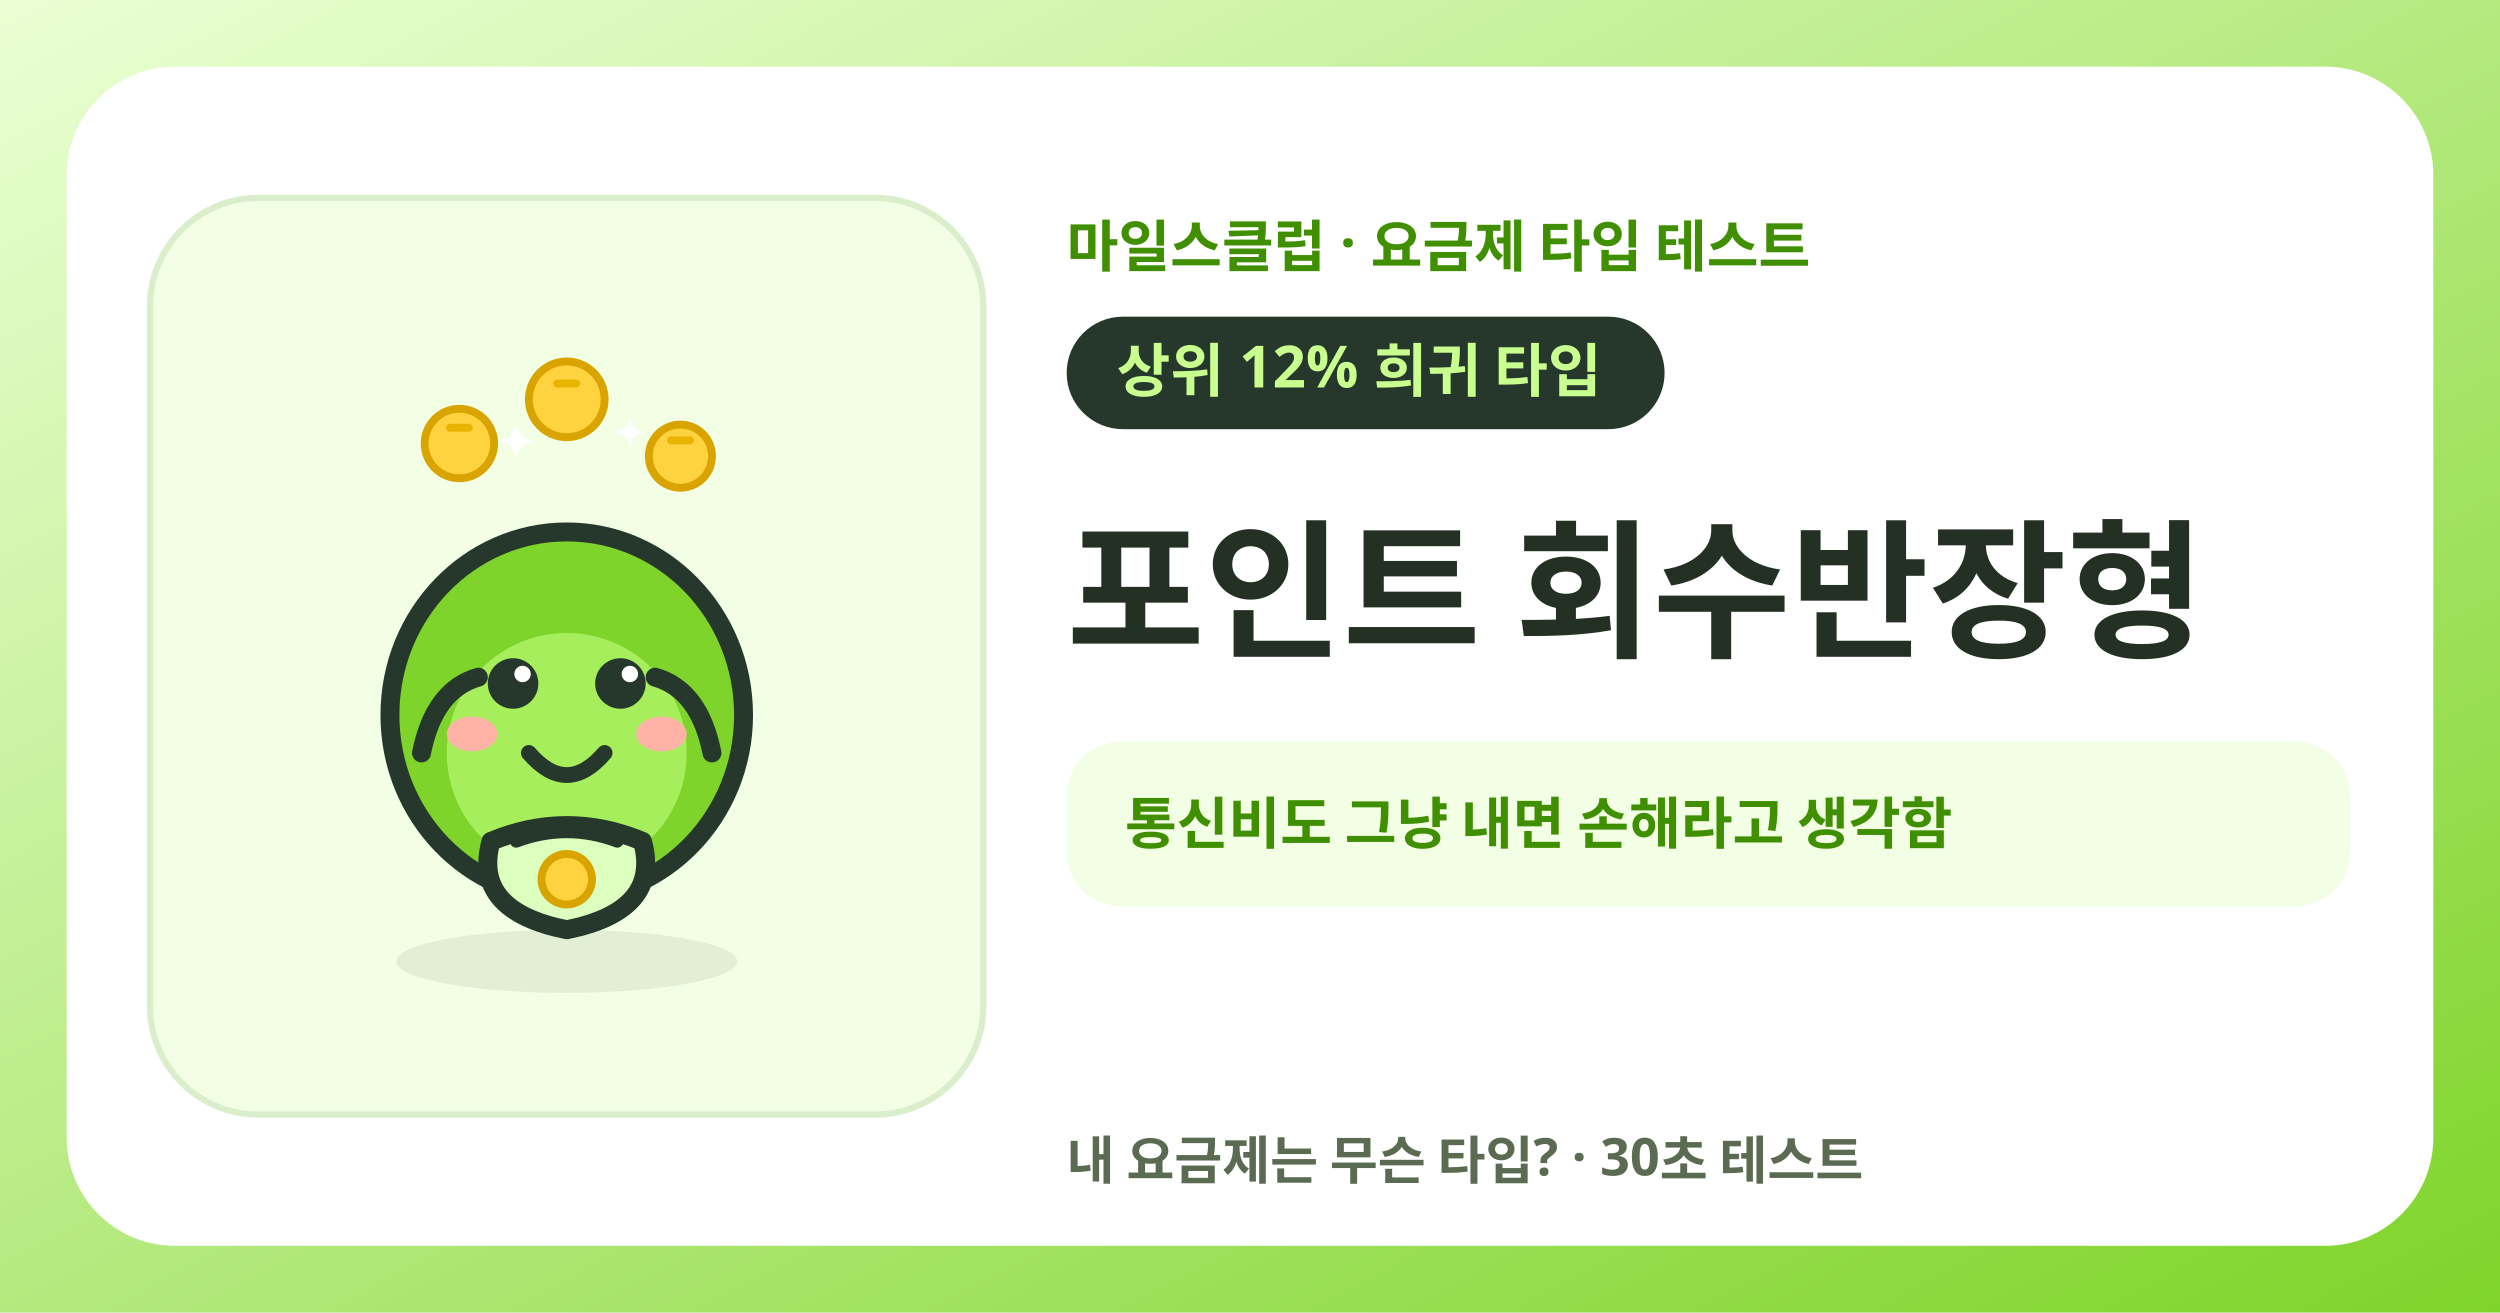
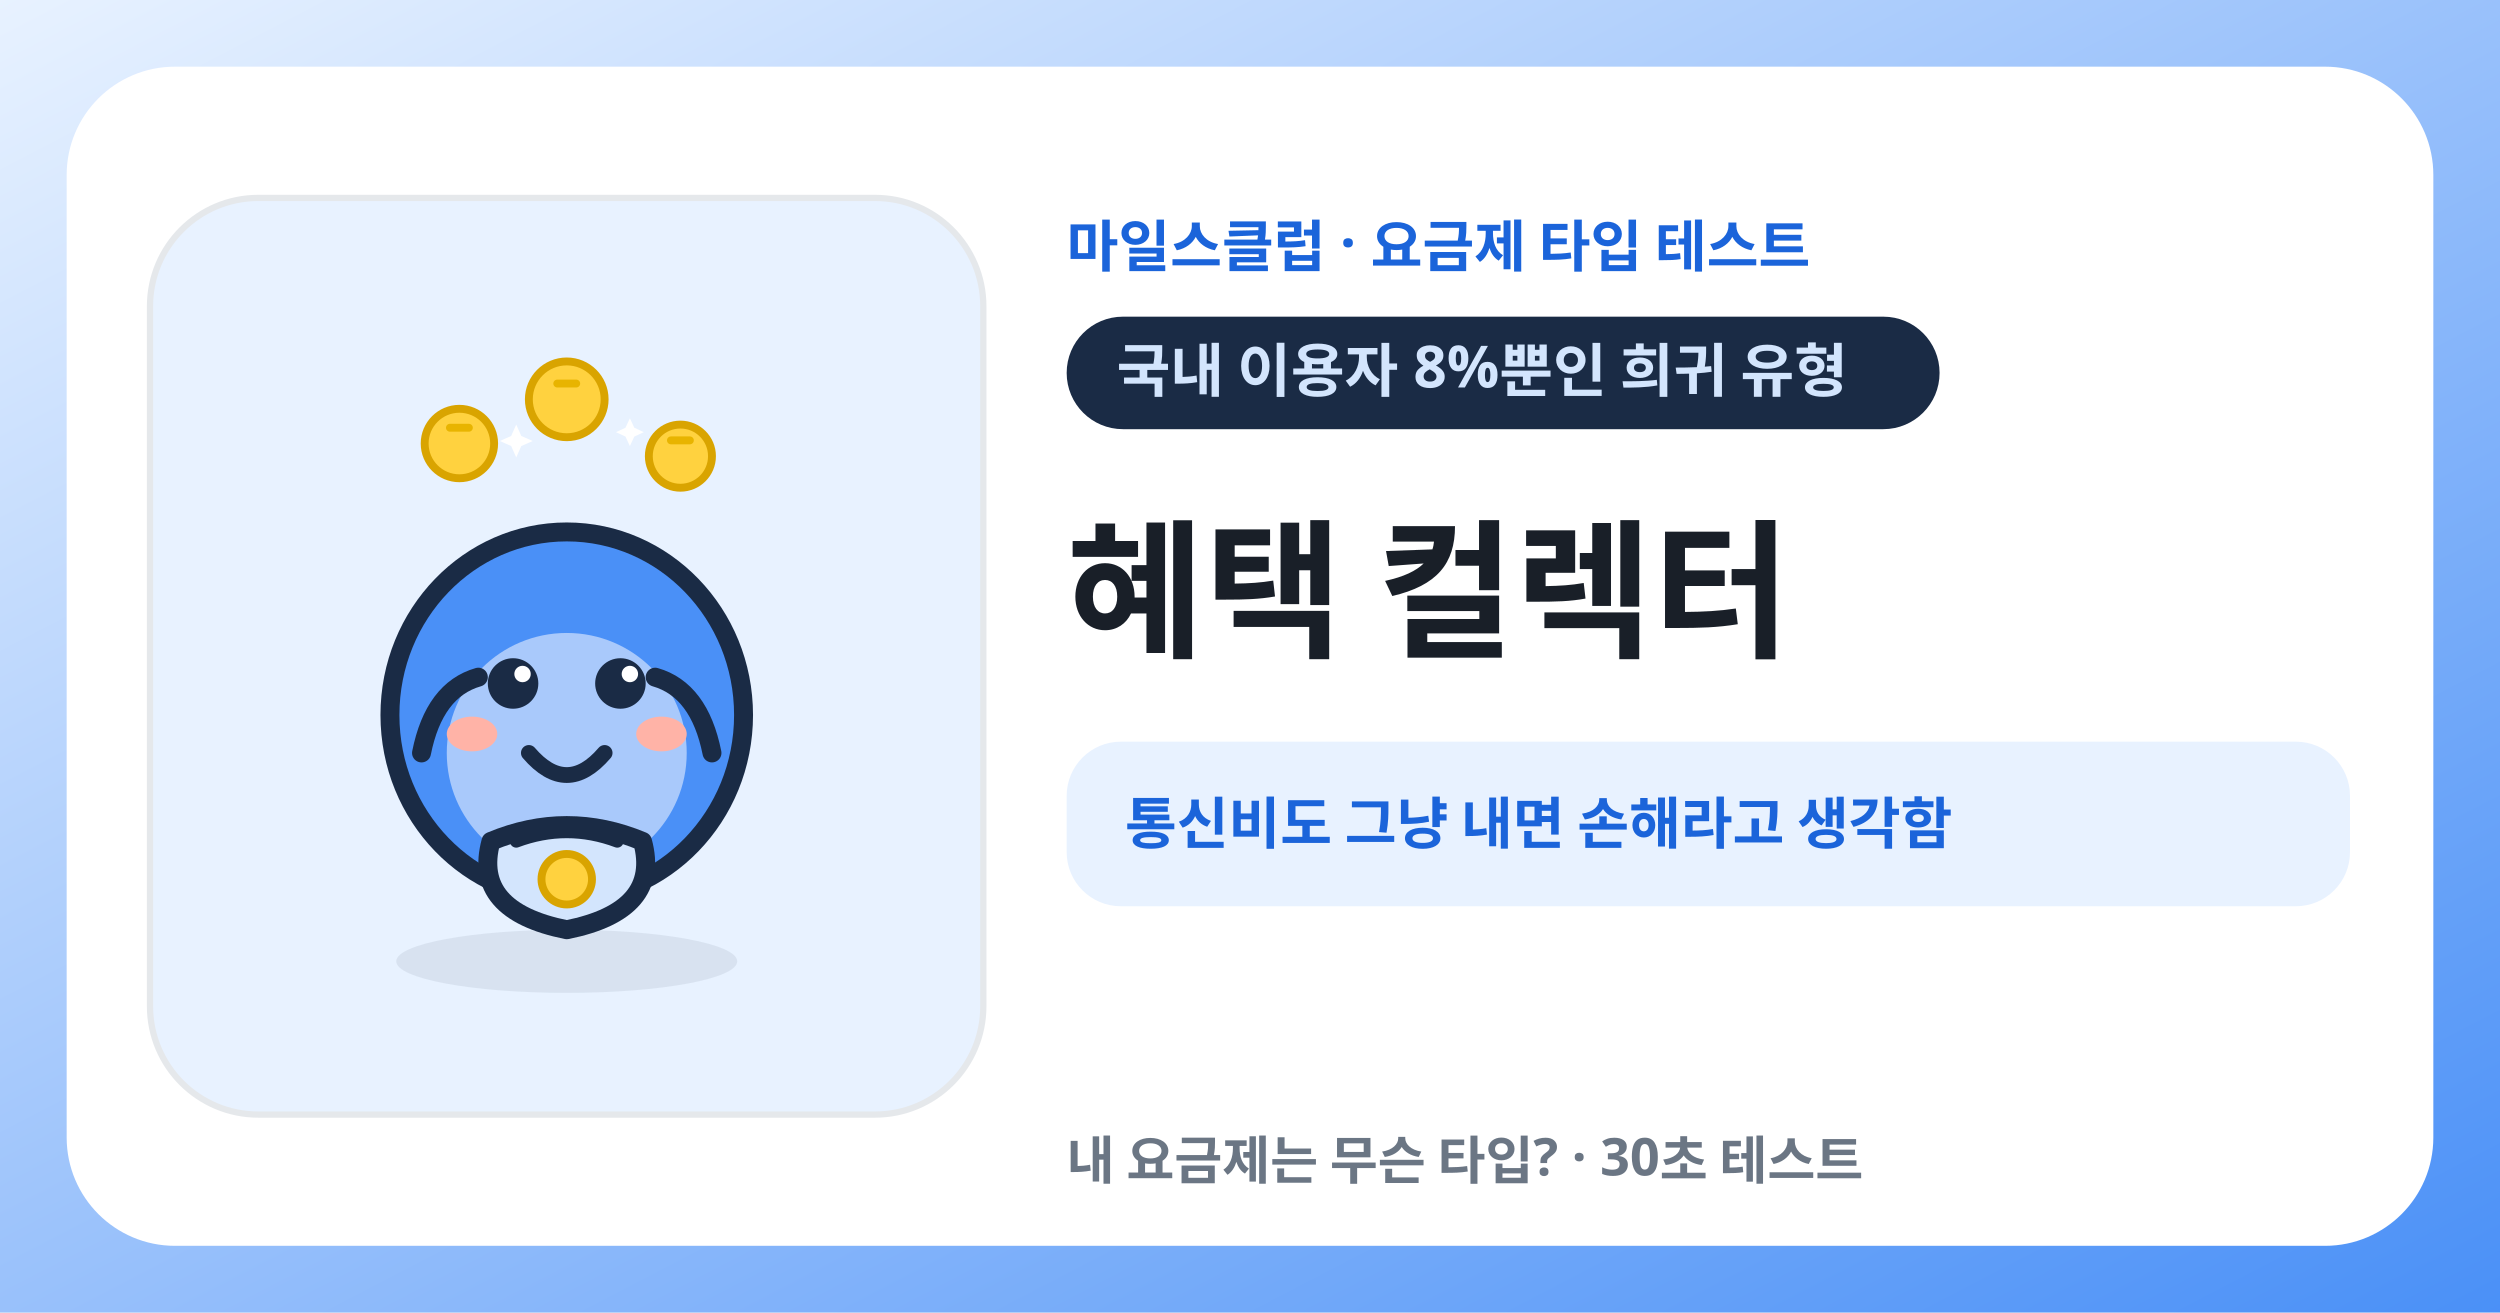
<svg xmlns="http://www.w3.org/2000/svg" width="1200" height="630" viewBox="0 0 1200 630" font-family="Pretendard, 'Apple SD Gothic Neo', sans-serif">
  <defs>
    <linearGradient id="bg" x1="0" y1="0" x2="1" y2="1">
-       <stop offset="0" stop-color="#eaffd4" />
-       <stop offset="1" stop-color="#7fd42a" />
+       <stop offset="0" stop-color="#e8f2ff" />
+       <stop offset="1" stop-color="#4a90f7" />
    </linearGradient>
  </defs>
  <rect width="1200" height="630" fill="url(#bg)" />
  <rect x="32" y="32" width="1136" height="566" rx="52" fill="#ffffff" />
-   <rect x="72" y="95" width="400" height="440" rx="52" fill="#f2ffe4" stroke="#dbeecb" stroke-width="3" />
+   <rect x="72" y="95" width="400" height="440" rx="52" fill="#e8f2ff" stroke="#e5e8eb" stroke-width="3" />
  <g transform="translate(272.0 315.0) scale(0.9091) translate(-600.0 -439.0)">
    <g transform="translate(400,240) scale(1.667)">
      <g stroke="#d9a400" stroke-width="2.5">
        <circle cx="86" cy="52" r="11" fill="#ffd23f" />
        <circle cx="120" cy="38" r="12" fill="#ffd23f" />
        <circle cx="156" cy="56" r="10" fill="#ffd23f" />
      </g>
      <g fill="none" stroke="#e8b400" stroke-width="2.5" stroke-linecap="round">
        <path d="M83 47 h6" />
        <path d="M117 33 h6" />
        <path d="M153 51 h6" />
      </g>
      <g fill="#ffffff">
        <path d="M104 46 l1.6 3.6 3.6 1.6 -3.6 1.6 -1.6 3.6 -1.6 -3.6 -3.6 -1.6 3.6 -1.6 z" />
        <path d="M140 44 l1.4 3 3 1.4 -3 1.4 -1.4 3 -1.4 -3 -3 -1.4 3 -1.4 z" />
      </g>
-       <ellipse cx="120" cy="216" rx="54" ry="10" fill="#26382b" opacity="0.08" />
-       <ellipse cx="120" cy="138" rx="56" ry="58" fill="#7ed42a" stroke="#26382b" stroke-width="6" />
-       <ellipse cx="120" cy="150" rx="38" ry="38" fill="#a6ee5c" />
+       <ellipse cx="120" cy="216" rx="54" ry="10" fill="#1a2b45" opacity="0.08" />
+       <ellipse cx="120" cy="138" rx="56" ry="58" fill="#4a90f7" stroke="#1a2b45" stroke-width="6" />
+       <ellipse cx="120" cy="150" rx="38" ry="38" fill="#a9c9fb" />
      <ellipse cx="90" cy="144" rx="8" ry="5.5" fill="#ffb3a7" />
      <ellipse cx="150" cy="144" rx="8" ry="5.5" fill="#ffb3a7" />
      <g>
-         <circle cx="103" cy="128" r="8" fill="#26382b" />
+         <circle cx="103" cy="128" r="8" fill="#1a2b45" />
        <circle cx="106" cy="125" r="2.6" fill="#ffffff" />
-         <circle cx="137" cy="128" r="8" fill="#26382b" />
+         <circle cx="137" cy="128" r="8" fill="#1a2b45" />
        <circle cx="140" cy="125" r="2.6" fill="#ffffff" />
      </g>
-       <path d="M108 150 Q120 164 132 150" fill="none" stroke="#26382b" stroke-width="5" stroke-linecap="round" />
-       <path d="M74 150 Q78 130 92 126" fill="none" stroke="#26382b" stroke-width="6" stroke-linecap="round" />
-       <path d="M166 150 Q162 130 148 126" fill="none" stroke="#26382b" stroke-width="6" stroke-linecap="round" />
-       <path d="M96 178 Q120 168 144 178 Q150 200 120 206 Q90 200 96 178 Z" fill="#dcffbf" stroke="#26382b" stroke-width="6" stroke-linejoin="round" />
-       <path d="M104 178 Q120 172 136 178" fill="none" stroke="#26382b" stroke-width="4" stroke-linecap="round" />
+       <path d="M108 150 Q120 164 132 150" fill="none" stroke="#1a2b45" stroke-width="5" stroke-linecap="round" />
+       <path d="M74 150 Q78 130 92 126" fill="none" stroke="#1a2b45" stroke-width="6" stroke-linecap="round" />
+       <path d="M166 150 Q162 130 148 126" fill="none" stroke="#1a2b45" stroke-width="6" stroke-linecap="round" />
+       <path d="M96 178 Q120 168 144 178 Q150 200 120 206 Q90 200 96 178 Z" fill="#d3e5fd" stroke="#1a2b45" stroke-width="6" stroke-linejoin="round" />
+       <path d="M104 178 Q120 172 136 178" fill="none" stroke="#1a2b45" stroke-width="4" stroke-linecap="round" />
      <circle cx="120" cy="190" r="8" fill="#ffd23f" stroke="#d9a400" stroke-width="2.5" />
    </g>
  </g>
-   <text x="512" y="128" font-size="27" font-weight="700" fill="#3f8f00">마일스클럽 · 요금제 타입 테스트</text>
-   <rect x="512" y="152" width="287" height="54" rx="27" fill="#26382b" />
-   <text x="536" y="188" font-size="28" font-weight="800" fill="#c9ff8f">상위 12% 희귀 타입</text>
-   <text x="512" y="310" font-size="72" font-weight="800" fill="#243024">포인트 회수반장형</text>
-   <rect x="512" y="356" width="616" height="79" rx="26" fill="#f2ffe4" />
-   <text x="540" y="405" font-size="27" font-weight="700" fill="#3f8f00">통신비도 그냥 내면 손해라고 생각함</text>
-   <text x="512" y="566" font-size="25" font-weight="700" fill="#5b6b52">내 요금제는 무슨 타입? · 30초 테스트</text>
+   <text x="512" y="128" font-size="27" font-weight="700" fill="#1b64da">마일스클럽 · 요금제 타입 테스트</text>
+   <rect x="512" y="152" width="419" height="54" rx="27" fill="#1a2b45" />
+   <text x="536" y="188" font-size="28" font-weight="800" fill="#d3e5fd">국내 이용자 8%뿐인 희귀 유형</text>
+   <text x="512" y="310" font-size="72" font-weight="800" fill="#191f28">혜택 컬렉터</text>
+   <rect x="512" y="356" width="616" height="79" rx="26" fill="#e8f2ff" />
+   <text x="540" y="405" font-size="27" font-weight="700" fill="#1b64da">통신비도 그냥 내면 손해라고 생각함</text>
+   <text x="512" y="566" font-size="25" font-weight="700" fill="#6b7684">내 요금제는 무슨 타입? · 30초 테스트</text>
</svg>
